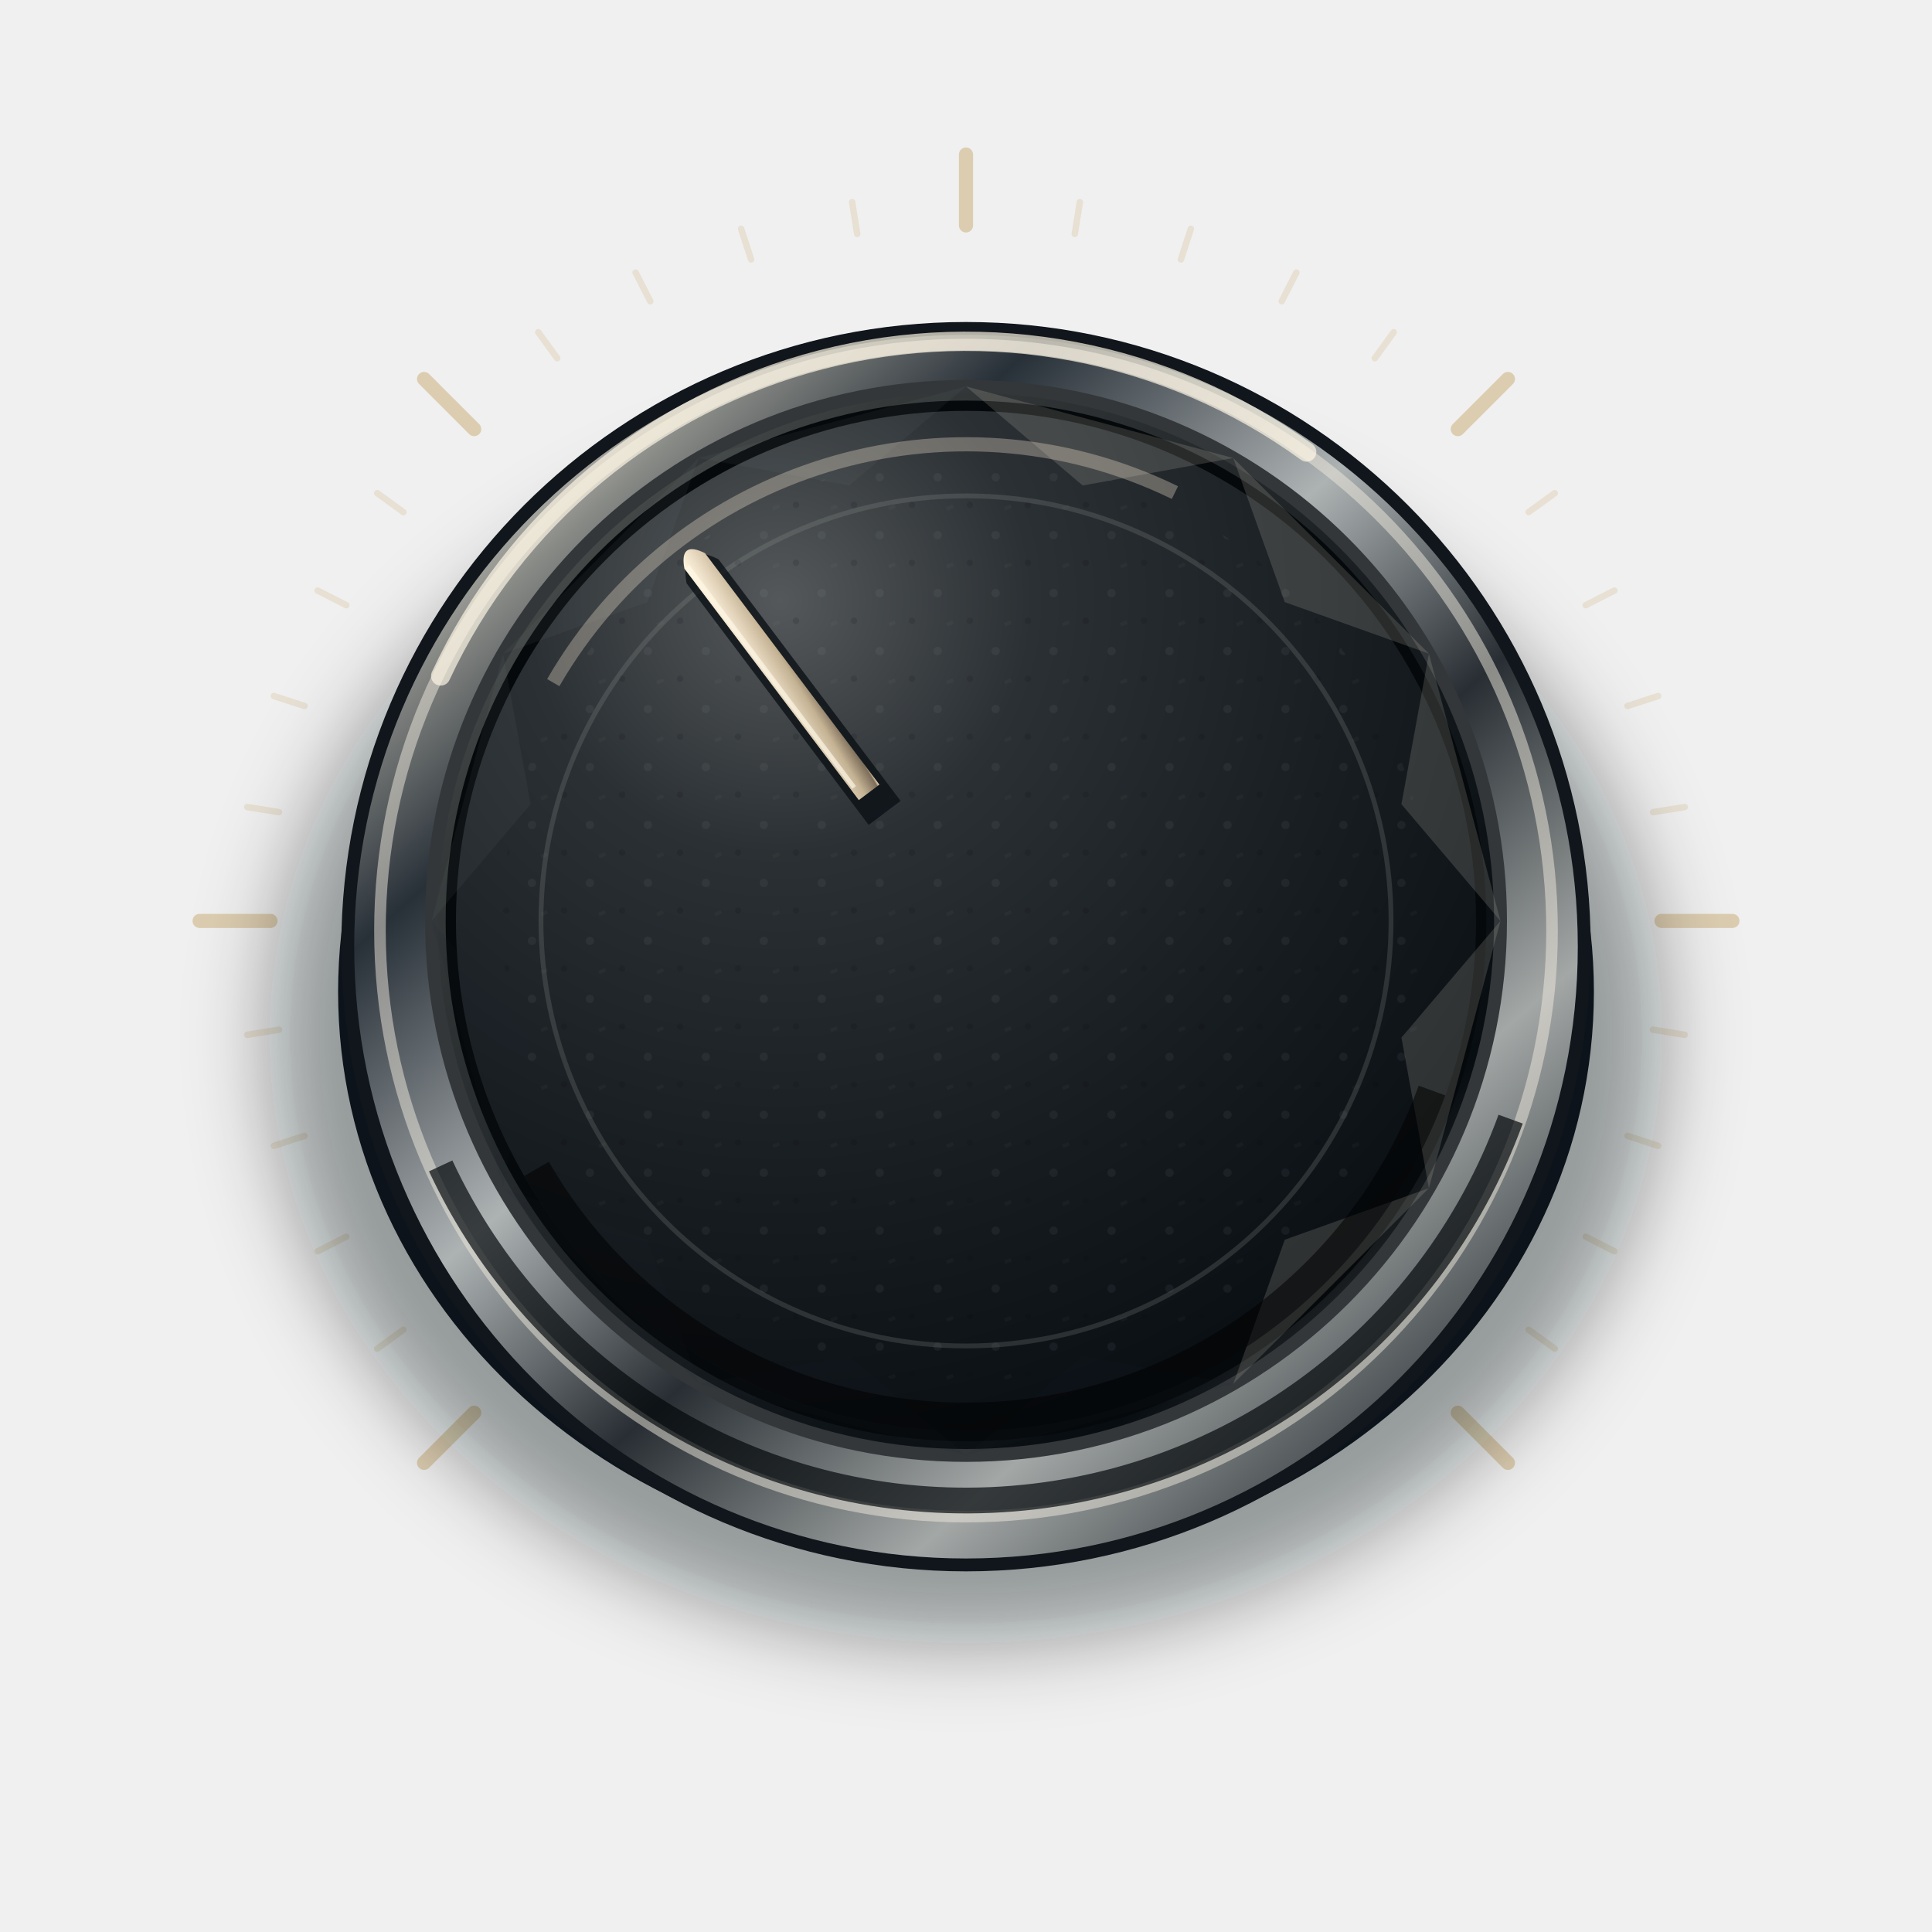
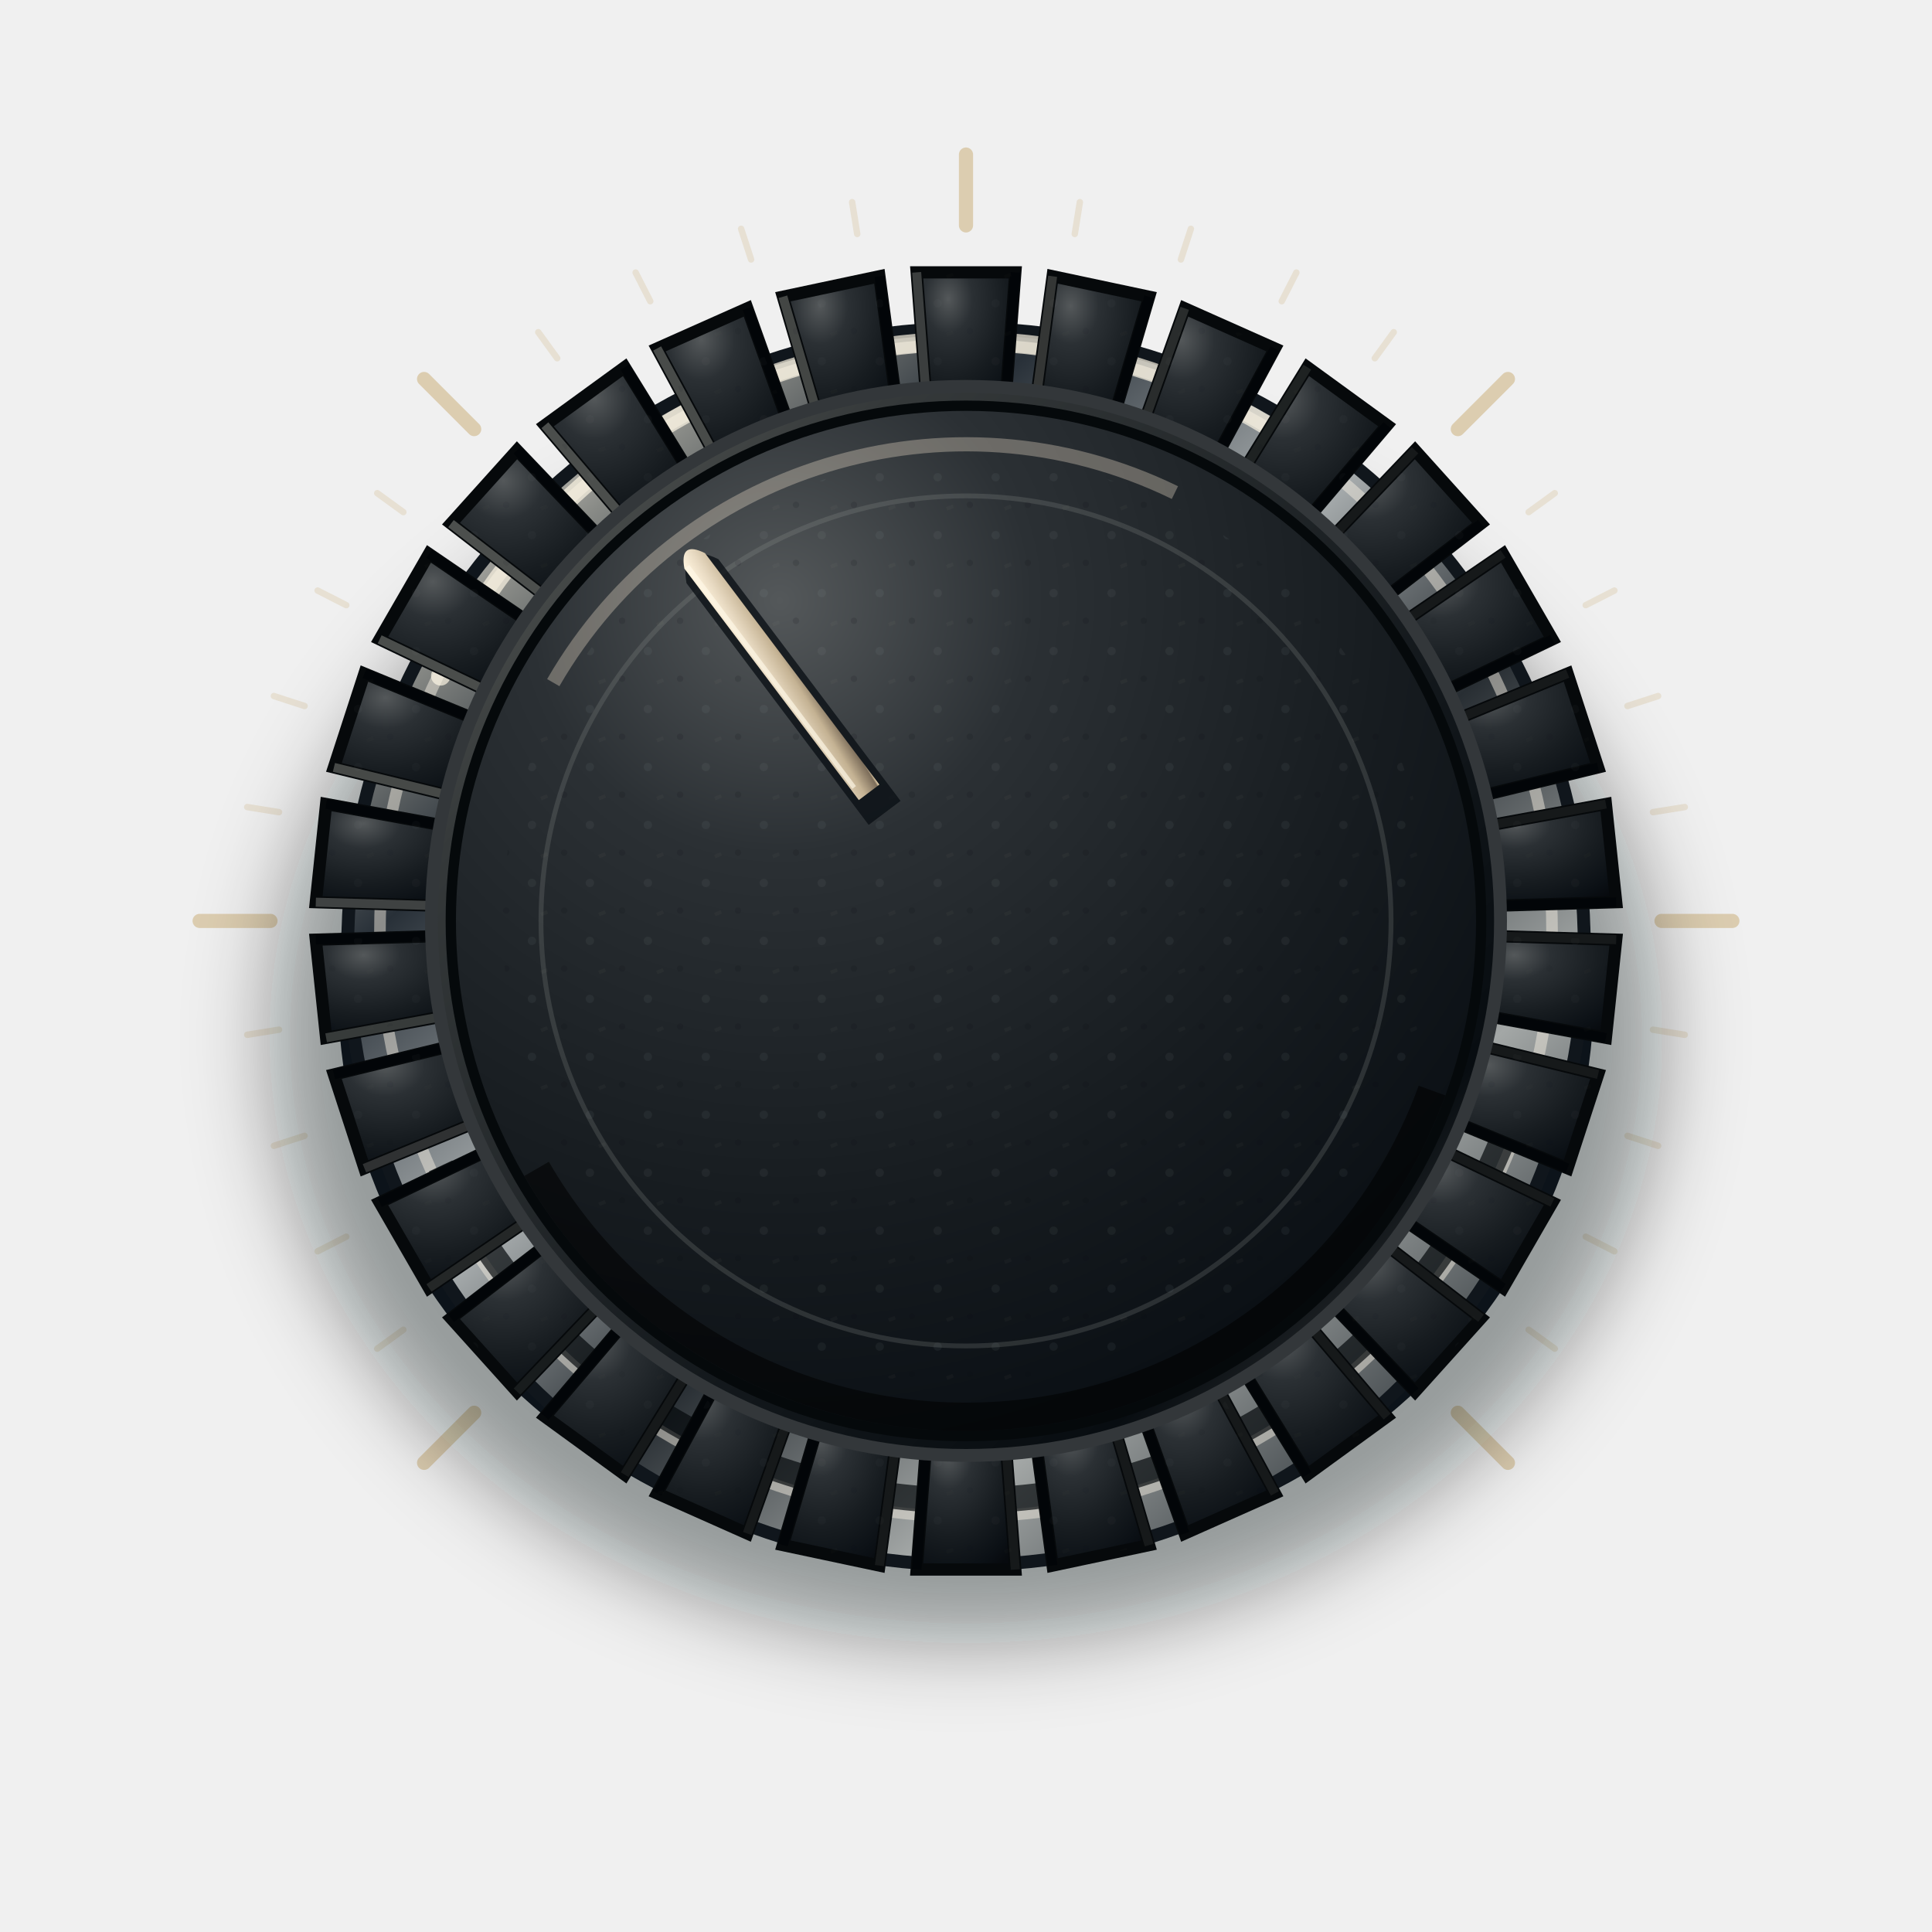
<svg xmlns="http://www.w3.org/2000/svg" viewBox="0 0 300 300" role="img" aria-label="Motion Wave original physical control source master PRIMARY / BAKELITE; not functional and unapproved">
  <defs>
    <linearGradient id="mwx-rim" x1=".12" y1=".05" x2=".91" y2=".94">
      <stop offset="0" stop-color="#f5eee2" />
      <stop offset=".105" stop-color="#888a86" />
      <stop offset=".22" stop-color="#283038" />
      <stop offset=".42" stop-color="#adb2b3" />
      <stop offset=".59" stop-color="#282e33" />
      <stop offset=".78" stop-color="#a3a7a6" />
      <stop offset="1" stop-color="#1b2228" />
    </linearGradient>
    <linearGradient id="mwx-side" x1=".14" y1="0" x2=".82" y2="1">
      <stop stop-color="#909497" />
      <stop offset=".17" stop-color="#161d24" />
      <stop offset=".56" stop-color="#343b44" />
      <stop offset=".83" stop-color="#0c1219" />
      <stop offset="1" stop-color="#121921" />
    </linearGradient>
    <radialGradient id="mwx-bakelite" cx=".32" cy=".19" r=".94">
      <stop stop-color="#54585a" />
      <stop offset=".26" stop-color="#2b3034" />
      <stop offset=".62" stop-color="#171c20" />
      <stop offset=".88" stop-color="#0b1015" />
      <stop offset="1" stop-color="#070a0e" />
    </radialGradient>
    <linearGradient id="mwx-facet" x1=".05" y1=".05" x2=".92" y2=".91">
      <stop stop-color="#5a5d5a" />
      <stop offset=".2" stop-color="#35393a" />
      <stop offset=".65" stop-color="#12171b" />
      <stop offset=".87" stop-color="#080d11" />
      <stop offset="1" stop-color="#333638" />
    </linearGradient>
    <radialGradient id="mwx-machined" cx=".27" cy=".19" r=".9">
      <stop stop-color="#fffaf1" />
      <stop offset=".11" stop-color="#c3c7c7" />
      <stop offset=".27" stop-color="#6a737a" />
      <stop offset=".53" stop-color="#cbd0cb" />
      <stop offset=".75" stop-color="#5b6870" />
      <stop offset=".93" stop-color="#222b32" />
      <stop offset="1" stop-color="#adb2af" />
    </radialGradient>
    <radialGradient id="mwx-gunmetal" cx=".28" cy=".14" r=".96">
      <stop stop-color="#7f8b8d" />
      <stop offset=".16" stop-color="#48555e" />
      <stop offset=".4" stop-color="#27333f" />
      <stop offset=".72" stop-color="#111c28" />
      <stop offset=".95" stop-color="#050a12" />
      <stop offset="1" stop-color="#6a7880" />
    </radialGradient>
    <linearGradient id="mwx-ivory" x1=".07" y1=".02" x2=".97" y2="1">
      <stop stop-color="#fff4de" />
      <stop offset=".28" stop-color="#e8dac2" />
      <stop offset=".67" stop-color="#c4b293" />
      <stop offset=".96" stop-color="#7c6d5a" />
      <stop offset="1" stop-color="#ddc9a5" />
    </linearGradient>
    <linearGradient id="mwx-glass" x1="0" y1="0" x2=".93" y2=".97">
      <stop stop-color="#fff" stop-opacity=".31" />
      <stop offset=".26" stop-color="#eef6fd" stop-opacity=".07" />
      <stop offset=".44" stop-color="#fff" stop-opacity="0" />
      <stop offset=".78" stop-color="#4b6476" stop-opacity=".14" />
      <stop offset="1" stop-color="#fff" stop-opacity=".19" />
    </linearGradient>
    <linearGradient id="mwx-key" x1="0" y1="0" x2="0" y2="1">
      <stop stop-color="#77808a" />
      <stop offset=".12" stop-color="#353b43" />
      <stop offset=".69" stop-color="#171d24" />
      <stop offset=".95" stop-color="#090f15" />
      <stop offset="1" stop-color="#51585d" />
    </linearGradient>
    <linearGradient id="mwx-gold" x1="0" y1="0" x2=".94" y2=".96">
      <stop stop-color="#f9e7bf" />
      <stop offset=".13" stop-color="#b88b51" />
      <stop offset=".48" stop-color="#675039" />
      <stop offset=".83" stop-color="#c99e68" />
      <stop offset="1" stop-color="#6e563b" />
    </linearGradient>
    <linearGradient id="mwx-active" x1="0" y1="0" x2="0" y2="1">
      <stop stop-color="#f0b972" />
      <stop offset=".17" stop-color="#ad6936" />
      <stop offset=".56" stop-color="#6b351d" />
      <stop offset=".96" stop-color="#381c14" />
      <stop offset="1" stop-color="#a36a3d" />
    </linearGradient>
    <linearGradient id="mwx-led" x1="0" y1="0" x2="0" y2="1">
      <stop stop-color="#65e9e1" />
      <stop offset=".26" stop-color="#1d837f" />
      <stop offset=".8" stop-color="#0a383c" />
      <stop offset="1" stop-color="#276c69" />
    </linearGradient>
    <radialGradient id="mwx-meter" cx=".49" cy=".23" r=".9">
      <stop stop-color="#fef0cf" />
      <stop offset=".6" stop-color="#ead7ac" />
      <stop offset=".91" stop-color="#a99068" />
      <stop offset="1" stop-color="#63503a" />
    </radialGradient>
    <pattern id="mwx-polymer-pores" width="9" height="9" patternUnits="userSpaceOnUse">
      <circle cx="1.6" cy="2.1" r=".65" fill="#b7c4c0" opacity=".12" />
      <circle cx="6.6" cy="6.4" r=".5" fill="#05090b" opacity=".25" />
      <path d="M3 7l1 -.4" stroke="#d4c4ad" opacity=".07" stroke-width=".55" />
    </pattern>
    <pattern id="mwx-metal-grain" width="8" height="7" patternUnits="userSpaceOnUse" patternTransform="rotate(-22)">
      <path d="M0 1h8M0 5h8" stroke="#fff" stroke-opacity=".13" stroke-width=".27" />
      <path d="M0 2.8h8" stroke="#0b1013" stroke-opacity=".17" stroke-width=".35" />
    </pattern>
    <pattern id="mwx-scan" width="10" height="5" patternUnits="userSpaceOnUse">
      <path d="M0 1h10" stroke="#8de3df" stroke-opacity=".06" stroke-width=".5" />
    </pattern>
    <filter id="mwx-contact" x="-40%" y="-40%" width="180%" height="200%">
      <feGaussianBlur stdDeviation="6.4" />
    </filter>
    <filter id="mwx-fine" x="-15%" y="-15%" width="130%" height="160%">
      <feGaussianBlur stdDeviation="1.2" />
    </filter>
    <clipPath id="mwx-meter-clip">
      <rect x="49" y="64" width="432" height="174" rx="10" />
    </clipPath>
    <clipPath id="mwx-display-clip">
      <rect x="47" y="59" width="436" height="183" rx="11" />
    </clipPath>
  </defs>
  <g id="MW-CONTROL-001" aria-label="Original bakelite rotary physical-asset candidate, independent transparent master">
    <g data-layer="panel-reference-ticks" opacity=".84">
      <line x1="73.63" y1="219.37" x2="65.85" y2="227.15" stroke="#d2bb90" stroke-width="2.2" stroke-opacity="0.78" stroke-linecap="round" />
      <line x1="62.63" y1="206.48" x2="58.58" y2="209.42" stroke="#d2bb90" stroke-width="1" stroke-opacity="0.35" stroke-linecap="round" />
      <line x1="53.77" y1="192.03" x2="49.32" y2="194.3" stroke="#d2bb90" stroke-width="1" stroke-opacity="0.35" stroke-linecap="round" />
      <line x1="47.29" y1="176.37" x2="42.53" y2="177.92" stroke="#d2bb90" stroke-width="1" stroke-opacity="0.35" stroke-linecap="round" />
      <line x1="43.33" y1="159.89" x2="38.39" y2="160.68" stroke="#d2bb90" stroke-width="1" stroke-opacity="0.35" stroke-linecap="round" />
      <line x1="42" y1="143" x2="31" y2="143" stroke="#d2bb90" stroke-width="2.2" stroke-opacity="0.78" stroke-linecap="round" />
      <line x1="43.33" y1="126.11" x2="38.39" y2="125.32" stroke="#d2bb90" stroke-width="1" stroke-opacity="0.35" stroke-linecap="round" />
      <line x1="47.29" y1="109.63" x2="42.53" y2="108.08" stroke="#d2bb90" stroke-width="1" stroke-opacity="0.35" stroke-linecap="round" />
      <line x1="53.77" y1="93.97" x2="49.32" y2="91.7" stroke="#d2bb90" stroke-width="1" stroke-opacity="0.35" stroke-linecap="round" />
      <line x1="62.63" y1="79.52" x2="58.58" y2="76.58" stroke="#d2bb90" stroke-width="1" stroke-opacity="0.35" stroke-linecap="round" />
      <line x1="73.63" y1="66.63" x2="65.85" y2="58.85" stroke="#d2bb90" stroke-width="2.2" stroke-opacity="0.78" stroke-linecap="round" />
      <line x1="86.52" y1="55.63" x2="83.58" y2="51.58" stroke="#d2bb90" stroke-width="1" stroke-opacity="0.35" stroke-linecap="round" />
      <line x1="100.97" y1="46.77" x2="98.7" y2="42.32" stroke="#d2bb90" stroke-width="1" stroke-opacity="0.35" stroke-linecap="round" />
      <line x1="116.63" y1="40.29" x2="115.08" y2="35.53" stroke="#d2bb90" stroke-width="1" stroke-opacity="0.35" stroke-linecap="round" />
      <line x1="133.11" y1="36.33" x2="132.32" y2="31.39" stroke="#d2bb90" stroke-width="1" stroke-opacity="0.35" stroke-linecap="round" />
      <line x1="150" y1="35" x2="150" y2="24" stroke="#d2bb90" stroke-width="2.2" stroke-opacity="0.78" stroke-linecap="round" />
      <line x1="166.89" y1="36.33" x2="167.68" y2="31.39" stroke="#d2bb90" stroke-width="1" stroke-opacity="0.35" stroke-linecap="round" />
      <line x1="183.37" y1="40.29" x2="184.92" y2="35.53" stroke="#d2bb90" stroke-width="1" stroke-opacity="0.35" stroke-linecap="round" />
      <line x1="199.03" y1="46.77" x2="201.3" y2="42.32" stroke="#d2bb90" stroke-width="1" stroke-opacity="0.35" stroke-linecap="round" />
      <line x1="213.48" y1="55.63" x2="216.42" y2="51.58" stroke="#d2bb90" stroke-width="1" stroke-opacity="0.35" stroke-linecap="round" />
      <line x1="226.37" y1="66.63" x2="234.15" y2="58.85" stroke="#d2bb90" stroke-width="2.2" stroke-opacity="0.78" stroke-linecap="round" />
      <line x1="237.37" y1="79.52" x2="241.42" y2="76.58" stroke="#d2bb90" stroke-width="1" stroke-opacity="0.35" stroke-linecap="round" />
      <line x1="246.23" y1="93.97" x2="250.68" y2="91.7" stroke="#d2bb90" stroke-width="1" stroke-opacity="0.35" stroke-linecap="round" />
      <line x1="252.71" y1="109.63" x2="257.47" y2="108.08" stroke="#d2bb90" stroke-width="1" stroke-opacity="0.35" stroke-linecap="round" />
      <line x1="256.67" y1="126.11" x2="261.61" y2="125.32" stroke="#d2bb90" stroke-width="1" stroke-opacity="0.35" stroke-linecap="round" />
      <line x1="258" y1="143" x2="269" y2="143" stroke="#d2bb90" stroke-width="2.2" stroke-opacity="0.78" stroke-linecap="round" />
      <line x1="256.67" y1="159.89" x2="261.61" y2="160.68" stroke="#d2bb90" stroke-width="1" stroke-opacity="0.35" stroke-linecap="round" />
      <line x1="252.71" y1="176.37" x2="257.47" y2="177.92" stroke="#d2bb90" stroke-width="1" stroke-opacity="0.35" stroke-linecap="round" />
      <line x1="246.23" y1="192.03" x2="250.68" y2="194.3" stroke="#d2bb90" stroke-width="1" stroke-opacity="0.35" stroke-linecap="round" />
      <line x1="237.37" y1="206.48" x2="241.42" y2="209.42" stroke="#d2bb90" stroke-width="1" stroke-opacity="0.35" stroke-linecap="round" />
      <line x1="226.37" y1="219.37" x2="234.15" y2="227.15" stroke="#d2bb90" stroke-width="2.2" stroke-opacity="0.78" stroke-linecap="round" />
    </g>
    <g data-layer="soft-contact-ao">
      <ellipse cx="150" cy="161" rx="108" ry="94" fill="#05080b" opacity=".38" filter="url(#mwx-contact)" />
    </g>
    <g data-layer="machined-sidewalls">
      <ellipse cx="150" cy="154" rx="96" ry="87.36" fill="url(#mwx-side)" stroke="#0c131a" stroke-width="3" />
      <circle cx="150" cy="147" r="96" fill="url(#mwx-rim)" stroke="#10161c" stroke-width="2" />
      <circle cx="150" cy="144.5" r="91" fill="none" stroke="#f1eadf" stroke-opacity=".5" stroke-width="1.8" />
      <path d="M68.43 104.96 A90 90 0 0 1 202.9 70.19" stroke="#fff8e6" stroke-width="3" stroke-opacity=".68" fill="none" stroke-linecap="round" />
      <path d="M234.57 173.78 A90 90 0 0 1 68.43 181.04" stroke="#020609" stroke-width="4" stroke-opacity=".68" fill="none" />
    </g>
+     <g data-layer="individually-molded-grip-ribs">
+       <g data-layer="rib-01">
+         <path d="M144.01 64.23L142.34 42.29Q150 42.29 157.66 42.29L155.99 64.23Z" fill="url(#mwx-bakelite)" stroke="#06090b" stroke-width="1.9" />
+         <path d="M144.01 64.23L142.34 42.29" stroke="#bdc0b8" stroke-opacity="0.295" stroke-width="1.4" />
+         <path d="M157.66 42.29L155.99 64.23" stroke="#020507" stroke-opacity=".77" stroke-width="1.5" />
+         <path d="M144.01 64.23L142.34 42.29Q150 42.29 157.66 42.29L155.99 64.23Z" fill="url(#mwx-polymer-pores)" opacity=".21" />
+       </g>
+       <g data-layer="rib-02">
+         <path d="M160.52 64.7L163.45 42.9Q170.94 44.49 178.43 46.08L172.24 67.19Z" fill="url(#mwx-bakelite)" stroke="#06090b" stroke-width="1.9" />
+         <path d="M160.52 64.7L163.45 42.9" stroke="#bdc0b8" stroke-opacity="0.248" stroke-width="1.4" />
+         <path d="M178.43 46.08L172.24 67.19" stroke="#020507" stroke-opacity=".77" stroke-width="1.5" />
+         <path d="M160.52 64.7L163.45 42.9Q170.94 44.49 178.43 46.08L172.24 67.19Z" fill="url(#mwx-polymer-pores)" opacity=".21" />
+       </g>
+       <g data-layer="rib-03">
+         <path d="M176.57 68.6L183.96 47.88Q190.96 50.995 197.96 54.11L187.51 73.47Z" fill="url(#mwx-bakelite)" stroke="#06090b" stroke-width="1.9" />
+         <path d="M176.57 68.6L183.96 47.88" stroke="#bdc0b8" stroke-opacity="0.194" stroke-width="1.4" />
+         <path d="M197.96 54.11L187.51 73.47" stroke="#020507" stroke-opacity=".77" stroke-width="1.5" />
+         <path d="M176.57 68.6L183.96 47.88Q190.96 50.995 197.96 54.11L187.51 73.47Z" fill="url(#mwx-polymer-pores)" opacity=".21" />
+       </g>
+       <g data-layer="rib-04">
+         <path d="M191.45 75.75L203 57.02Q209.195 61.525 215.39 66.03L201.15 82.79Z" fill="url(#mwx-bakelite)" stroke="#06090b" stroke-width="1.9" />
+         <path d="M191.45 75.75L203 57.02" stroke="#bdc0b8" stroke-opacity="0.135" stroke-width="1.4" />
+         <path d="M215.39 66.03L201.15 82.79" stroke="#020507" stroke-opacity=".77" stroke-width="1.5" />
+         <path d="M191.45 75.75L203 57.02Q209.195 61.525 215.39 66.03L201.15 82.79Z" fill="url(#mwx-polymer-pores)" opacity=".21" />
+       </g>
+       <g data-layer="rib-05">
+         <path d="M204.53 85.84L219.72 69.92Q224.845 75.615 229.97 81.31L212.55 94.74Z" fill="url(#mwx-bakelite)" stroke="#06090b" stroke-width="1.9" />
+         <path d="M204.53 85.84L219.72 69.92" stroke="#bdc0b8" stroke-opacity="0.090" stroke-width="1.4" />
+         <path d="M229.97 81.31L212.55 94.74" stroke="#020507" stroke-opacity=".77" stroke-width="1.5" />
+         <path d="M204.53 85.84L219.72 69.92Q224.845 75.615 229.97 81.31L212.55 94.74Z" fill="url(#mwx-polymer-pores)" opacity=".21" />
+       </g>
+       <g data-layer="rib-06">
+         <path d="M215.22 98.42L233.39 86.01Q237.22 92.645 241.05 99.28L221.21 108.8Z" fill="url(#mwx-bakelite)" stroke="#06090b" stroke-width="1.9" />
+         <path d="M215.22 98.42L233.39 86.01" stroke="#bdc0b8" stroke-opacity="0.090" stroke-width="1.4" />
+         <path d="M241.05 99.28L221.21 108.8" stroke="#020507" stroke-opacity=".77" stroke-width="1.5" />
+         <path d="M215.22 98.42L233.39 86.01Q237.22 92.645 241.05 99.28L221.21 108.8Z" fill="url(#mwx-polymer-pores)" opacity=".21" />
+       </g>
+       <g data-layer="rib-07">
+         <path d="M223.07 112.96L243.41 104.59Q245.78 111.875 248.15 119.16L226.77 124.36Z" fill="url(#mwx-bakelite)" stroke="#06090b" stroke-width="1.9" />
+         <path d="M223.07 112.96L243.41 104.59" stroke="#bdc0b8" stroke-opacity="0.090" stroke-width="1.4" />
+         <path d="M248.15 119.16L226.77 124.36" stroke="#020507" stroke-opacity=".77" stroke-width="1.5" />
+         <path d="M223.07 112.96L243.41 104.59Q245.78 111.875 248.15 119.16L226.77 124.36Z" fill="url(#mwx-polymer-pores)" opacity=".21" />
+       </g>
+       <g data-layer="rib-08">
+         <path d="M227.71 128.81L249.36 124.85Q250.16 132.47 250.96 140.09L228.97 140.73Z" fill="url(#mwx-bakelite)" stroke="#06090b" stroke-width="1.9" />
+         <path d="M227.71 128.81L249.36 124.85" stroke="#bdc0b8" stroke-opacity="0.090" stroke-width="1.4" />
+         <path d="M250.96 140.09L228.97 140.73" stroke="#020507" stroke-opacity=".77" stroke-width="1.5" />
+         <path d="M227.71 128.81L249.36 124.85Q250.16 132.47 250.96 140.09L228.97 140.73Z" fill="url(#mwx-polymer-pores)" opacity=".21" />
+       </g>
+       <g data-layer="rib-09">
+         <path d="M228.97 145.27L250.96 145.91Q250.16 153.53 249.36 161.15L227.71 157.19Z" fill="url(#mwx-bakelite)" stroke="#06090b" stroke-width="1.9" />
+         <path d="M228.97 145.27L250.96 145.91" stroke="#bdc0b8" stroke-opacity="0.090" stroke-width="1.4" />
+         <path d="M249.36 161.15L227.71 157.19" stroke="#020507" stroke-opacity=".77" stroke-width="1.5" />
+         <path d="M228.97 145.27L250.96 145.91Q250.16 153.53 249.36 161.15L227.71 157.19Z" fill="url(#mwx-polymer-pores)" opacity=".21" />
+       </g>
+       <g data-layer="rib-10">
+         <path d="M226.77 161.64L248.15 166.84Q245.78 174.125 243.41 181.41L223.07 173.04Z" fill="url(#mwx-bakelite)" stroke="#06090b" stroke-width="1.9" />
+         <path d="M226.77 161.64L248.15 166.84" stroke="#bdc0b8" stroke-opacity="0.090" stroke-width="1.4" />
+         <path d="M243.41 181.41L223.07 173.04" stroke="#020507" stroke-opacity=".77" stroke-width="1.5" />
+         <path d="M226.77 161.64L248.15 166.84Q245.78 174.125 243.41 181.41L223.07 173.04Z" fill="url(#mwx-polymer-pores)" opacity=".21" />
+       </g>
+       <g data-layer="rib-11">
+         <path d="M221.21 177.2L241.05 186.72Q237.22 193.355 233.39 199.99L215.22 187.58Z" fill="url(#mwx-bakelite)" stroke="#06090b" stroke-width="1.9" />
+         <path d="M221.21 177.2L241.05 186.72" stroke="#bdc0b8" stroke-opacity="0.090" stroke-width="1.4" />
+         <path d="M233.39 199.99L215.22 187.58" stroke="#020507" stroke-opacity=".77" stroke-width="1.5" />
+         <path d="M221.21 177.2L241.05 186.72Q237.22 193.355 233.39 199.99L215.22 187.58Z" fill="url(#mwx-polymer-pores)" opacity=".21" />
+       </g>
+       <g data-layer="rib-12">
+         <path d="M212.55 191.26L229.97 204.69Q224.845 210.385 219.72 216.08L204.53 200.16Z" fill="url(#mwx-bakelite)" stroke="#06090b" stroke-width="1.9" />
+         <path d="M212.55 191.26L229.97 204.69" stroke="#bdc0b8" stroke-opacity="0.090" stroke-width="1.4" />
+         <path d="M219.72 216.08L204.53 200.16" stroke="#020507" stroke-opacity=".77" stroke-width="1.5" />
+         <path d="M212.55 191.26L229.97 204.69Q224.845 210.385 219.72 216.08L204.53 200.16Z" fill="url(#mwx-polymer-pores)" opacity=".21" />
+       </g>
+       <g data-layer="rib-13">
+         <path d="M201.15 203.21L215.39 219.97Q209.195 224.475 203 228.98L191.45 210.25Z" fill="url(#mwx-bakelite)" stroke="#06090b" stroke-width="1.9" />
+         <path d="M201.15 203.21L215.39 219.97" stroke="#bdc0b8" stroke-opacity="0.090" stroke-width="1.4" />
+         <path d="M203 228.98L191.45 210.25" stroke="#020507" stroke-opacity=".77" stroke-width="1.5" />
+         <path d="M201.15 203.21L215.39 219.97Q209.195 224.475 203 228.98L191.45 210.25Z" fill="url(#mwx-polymer-pores)" opacity=".21" />
+       </g>
+       <g data-layer="rib-14">
+         <path d="M187.51 212.53L197.96 231.89Q190.96 235.005 183.96 238.12L176.57 217.4Z" fill="url(#mwx-bakelite)" stroke="#06090b" stroke-width="1.9" />
+         <path d="M187.51 212.53L197.96 231.89" stroke="#bdc0b8" stroke-opacity="0.090" stroke-width="1.4" />
+         <path d="M183.96 238.12L176.57 217.4" stroke="#020507" stroke-opacity=".77" stroke-width="1.5" />
+         <path d="M187.51 212.53L197.96 231.89Q190.96 235.005 183.96 238.12L176.57 217.4Z" fill="url(#mwx-polymer-pores)" opacity=".21" />
+       </g>
+       <g data-layer="rib-15">
+         <path d="M172.24 218.81L178.43 239.92Q170.94 241.51 163.45 243.1L160.52 221.3Z" fill="url(#mwx-bakelite)" stroke="#06090b" stroke-width="1.9" />
+         <path d="M172.24 218.81L178.43 239.92" stroke="#bdc0b8" stroke-opacity="0.090" stroke-width="1.4" />
+         <path d="M163.45 243.1L160.52 221.3" stroke="#020507" stroke-opacity=".77" stroke-width="1.5" />
+         <path d="M172.24 218.81L178.43 239.92Q170.94 241.51 163.45 243.1L160.52 221.3Z" fill="url(#mwx-polymer-pores)" opacity=".21" />
+       </g>
+       <g data-layer="rib-16">
+         <path d="M155.99 221.77L157.66 243.71Q150 243.71 142.34 243.71L144.01 221.77Z" fill="url(#mwx-bakelite)" stroke="#06090b" stroke-width="1.9" />
+         <path d="M155.99 221.77L157.66 243.71" stroke="#bdc0b8" stroke-opacity="0.090" stroke-width="1.4" />
+         <path d="M142.34 243.71L144.01 221.77" stroke="#020507" stroke-opacity=".77" stroke-width="1.5" />
+         <path d="M155.99 221.77L157.66 243.71Q150 243.71 142.34 243.71L144.01 221.77Z" fill="url(#mwx-polymer-pores)" opacity=".21" />
+       </g>
+       <g data-layer="rib-17">
+         <path d="M139.48 221.3L136.55 243.1Q129.06 241.51 121.57 239.92L127.76 218.81Z" fill="url(#mwx-bakelite)" stroke="#06090b" stroke-width="1.9" />
+         <path d="M139.48 221.3L136.55 243.1" stroke="#bdc0b8" stroke-opacity="0.090" stroke-width="1.4" />
+         <path d="M121.57 239.92L127.76 218.81" stroke="#020507" stroke-opacity=".77" stroke-width="1.5" />
+         <path d="M139.48 221.3L136.55 243.1Q129.06 241.51 121.57 239.92L127.76 218.81Z" fill="url(#mwx-polymer-pores)" opacity=".21" />
+       </g>
+       <g data-layer="rib-18">
+         <path d="M123.43 217.4L116.04 238.12Q109.04 235.005 102.04 231.89L112.49 212.53Z" fill="url(#mwx-bakelite)" stroke="#06090b" stroke-width="1.9" />
+         <path d="M123.43 217.4L116.04 238.12" stroke="#bdc0b8" stroke-opacity="0.090" stroke-width="1.4" />
+         <path d="M102.04 231.89L112.49 212.53" stroke="#020507" stroke-opacity=".77" stroke-width="1.5" />
+         <path d="M123.43 217.4L116.04 238.12Q109.04 235.005 102.04 231.89L112.49 212.53Z" fill="url(#mwx-polymer-pores)" opacity=".21" />
+       </g>
+       <g data-layer="rib-19">
+         <path d="M108.55 210.25L97 228.98Q90.805 224.475 84.61 219.97L98.85 203.21Z" fill="url(#mwx-bakelite)" stroke="#06090b" stroke-width="1.9" />
+         <path d="M108.55 210.25L97 228.98" stroke="#bdc0b8" stroke-opacity="0.090" stroke-width="1.4" />
+         <path d="M84.61 219.97L98.85 203.21" stroke="#020507" stroke-opacity=".77" stroke-width="1.5" />
+         <path d="M108.55 210.25L97 228.98Q90.805 224.475 84.61 219.97L98.85 203.21Z" fill="url(#mwx-polymer-pores)" opacity=".21" />
+       </g>
+       <g data-layer="rib-20">
+         <path d="M95.47 200.16L80.28 216.08Q75.155 210.385 70.03 204.69L87.45 191.26Z" fill="url(#mwx-bakelite)" stroke="#06090b" stroke-width="1.9" />
+         <path d="M95.47 200.16L80.28 216.08" stroke="#bdc0b8" stroke-opacity="0.105" stroke-width="1.4" />
+         <path d="M70.03 204.69L87.45 191.26" stroke="#020507" stroke-opacity=".77" stroke-width="1.5" />
+         <path d="M95.47 200.16L80.28 216.08Q75.155 210.385 70.03 204.69L87.45 191.26Z" fill="url(#mwx-polymer-pores)" opacity=".21" />
+       </g>
+       <g data-layer="rib-21">
+         <path d="M84.78 187.58L66.61 199.99Q62.78 193.355 58.95 186.72L78.79 177.2Z" fill="url(#mwx-bakelite)" stroke="#06090b" stroke-width="1.9" />
+         <path d="M84.78 187.58L66.61 199.99" stroke="#bdc0b8" stroke-opacity="0.165" stroke-width="1.4" />
+         <path d="M58.95 186.72L78.79 177.2" stroke="#020507" stroke-opacity=".77" stroke-width="1.5" />
+         <path d="M84.78 187.58L66.61 199.99Q62.78 193.355 58.95 186.72L78.79 177.2Z" fill="url(#mwx-polymer-pores)" opacity=".21" />
+       </g>
+       <g data-layer="rib-22">
+         <path d="M76.93 173.04L56.59 181.41Q54.22 174.125 51.85 166.84L73.23 161.64Z" fill="url(#mwx-bakelite)" stroke="#06090b" stroke-width="1.9" />
+         <path d="M76.93 173.04L56.59 181.41" stroke="#bdc0b8" stroke-opacity="0.222" stroke-width="1.4" />
+         <path d="M51.85 166.84L73.23 161.64" stroke="#020507" stroke-opacity=".77" stroke-width="1.5" />
+         <path d="M76.93 173.04L56.59 181.41Q54.22 174.125 51.85 166.84L73.23 161.64Z" fill="url(#mwx-polymer-pores)" opacity=".21" />
+       </g>
+       <g data-layer="rib-23">
+         <path d="M72.29 157.19L50.64 161.15Q49.84 153.53 49.04 145.91L71.03 145.27Z" fill="url(#mwx-bakelite)" stroke="#06090b" stroke-width="1.9" />
+         <path d="M72.29 157.19L50.64 161.15" stroke="#bdc0b8" stroke-opacity="0.273" stroke-width="1.4" />
+         <path d="M49.04 145.91L71.03 145.27" stroke="#020507" stroke-opacity=".77" stroke-width="1.5" />
+         <path d="M72.29 157.19L50.64 161.15Q49.84 153.53 49.04 145.91L71.03 145.27Z" fill="url(#mwx-polymer-pores)" opacity=".21" />
+       </g>
+       <g data-layer="rib-24">
+         <path d="M71.03 140.73L49.04 140.09Q49.84 132.47 50.64 124.85L72.29 128.81Z" fill="url(#mwx-bakelite)" stroke="#06090b" stroke-width="1.9" />
+         <path d="M71.03 140.73L49.04 140.09" stroke="#bdc0b8" stroke-opacity="0.315" stroke-width="1.4" />
+         <path d="M50.64 124.85L72.29 128.81" stroke="#020507" stroke-opacity=".77" stroke-width="1.5" />
+         <path d="M71.03 140.73L49.04 140.09Q49.84 132.47 50.64 124.85L72.29 128.81Z" fill="url(#mwx-polymer-pores)" opacity=".21" />
+       </g>
+       <g data-layer="rib-25">
+         <path d="M73.23 124.36L51.85 119.16Q54.22 111.875 56.59 104.59L76.93 112.96Z" fill="url(#mwx-bakelite)" stroke="#06090b" stroke-width="1.9" />
+         <path d="M73.23 124.36L51.85 119.16" stroke="#bdc0b8" stroke-opacity="0.348" stroke-width="1.4" />
+         <path d="M56.59 104.59L76.93 112.96" stroke="#020507" stroke-opacity=".77" stroke-width="1.5" />
+         <path d="M73.23 124.36L51.85 119.16Q54.22 111.875 56.59 104.59L76.93 112.96Z" fill="url(#mwx-polymer-pores)" opacity=".21" />
+       </g>
+       <g data-layer="rib-26">
+         <path d="M78.79 108.8L58.95 99.28Q62.78 92.645 66.61 86.01L84.78 98.42Z" fill="url(#mwx-bakelite)" stroke="#06090b" stroke-width="1.9" />
+         <path d="M78.79 108.8L58.95 99.28" stroke="#bdc0b8" stroke-opacity="0.370" stroke-width="1.4" />
+         <path d="M66.61 86.01L84.78 98.42" stroke="#020507" stroke-opacity=".77" stroke-width="1.5" />
+         <path d="M78.79 108.8L58.95 99.28Q62.78 92.645 66.61 86.01L84.78 98.42Z" fill="url(#mwx-polymer-pores)" opacity=".21" />
+       </g>
+       <g data-layer="rib-27">
+         <path d="M87.45 94.74L70.03 81.31Q75.155 75.615 80.28 69.92L95.47 85.84Z" fill="url(#mwx-bakelite)" stroke="#06090b" stroke-width="1.9" />
+         <path d="M87.45 94.74L70.03 81.31" stroke="#bdc0b8" stroke-opacity="0.380" stroke-width="1.4" />
+         <path d="M80.28 69.92L95.47 85.84" stroke="#020507" stroke-opacity=".77" stroke-width="1.5" />
+         <path d="M87.45 94.74L70.03 81.31Q75.155 75.615 80.28 69.92L95.47 85.84Z" fill="url(#mwx-polymer-pores)" opacity=".21" />
+       </g>
+       <g data-layer="rib-28">
+         <path d="M98.85 82.79L84.61 66.03Q90.805 61.525 97 57.02L108.55 75.75Z" fill="url(#mwx-bakelite)" stroke="#06090b" stroke-width="1.9" />
+         <path d="M98.85 82.79L84.61 66.03" stroke="#bdc0b8" stroke-opacity="0.376" stroke-width="1.4" />
+         <path d="M97 57.02L108.55 75.75" stroke="#020507" stroke-opacity=".77" stroke-width="1.5" />
+         <path d="M98.85 82.79L84.61 66.03Q90.805 61.525 97 57.02L108.55 75.75Z" fill="url(#mwx-polymer-pores)" opacity=".21" />
+       </g>
+       <g data-layer="rib-29">
+         <path d="M112.49 73.47L102.04 54.11Q109.04 50.995 116.04 47.88L123.43 68.6Z" fill="url(#mwx-bakelite)" stroke="#06090b" stroke-width="1.9" />
+         <path d="M112.49 73.47L102.04 54.11" stroke="#bdc0b8" stroke-opacity="0.361" stroke-width="1.4" />
+         <path d="M116.04 47.88L123.43 68.6" stroke="#020507" stroke-opacity=".77" stroke-width="1.5" />
+         <path d="M112.49 73.47L102.04 54.11Q109.04 50.995 116.04 47.88L123.43 68.6Z" fill="url(#mwx-polymer-pores)" opacity=".21" />
+       </g>
+       <g data-layer="rib-30">
+         <path d="M127.76 67.19L121.57 46.08Q129.06 44.49 136.55 42.9L139.48 64.7Z" fill="url(#mwx-bakelite)" stroke="#06090b" stroke-width="1.9" />
+         <path d="M127.76 67.19L121.57 46.08" stroke="#bdc0b8" stroke-opacity="0.333" stroke-width="1.4" />
+         <path d="M136.55 42.9L139.48 64.7" stroke="#020507" stroke-opacity=".77" stroke-width="1.5" />
+         <path d="M127.76 67.19L121.57 46.08Q129.06 44.49 136.55 42.9L139.48 64.7Z" fill="url(#mwx-polymer-pores)" opacity=".21" />
+       </g>
+     </g>
    <g data-layer="molded-polymer">
      <circle cx="150" cy="143" r="83" fill="url(#mwx-facet)" stroke="#33373a" stroke-width="2" />
      <circle cx="150" cy="143" r="80" fill="url(#mwx-bakelite)" stroke="#05090b" stroke-width="1.6" />
-       <path d="M150 60 L168.12 75.39 L191.5 71.12 Z" fill="#d9d3c1" opacity="0.17" />
-       <path d="M191.5 71.12 L199.5 93.5 L221.88 101.5 Z" fill="#d9d3c1" opacity="0.17" />
-       <path d="M221.88 101.5 L217.61 124.88 L233 143 Z" fill="#d9d3c1" opacity="0.17" />
-       <path d="M233 143 L217.61 161.12 L221.88 184.5 Z" fill="#d9d3c1" opacity="0.17" />
-       <path d="M221.88 184.5 L199.5 192.5 L191.5 214.88 Z" fill="#d9d3c1" opacity="0.17" />
-       <path d="M191.5 214.88 L168.12 210.61 L150 226 Z" fill="#18212a" opacity="0.09" />
-       <path d="M150 226 L131.88 210.61 L108.5 214.88 Z" fill="#18212a" opacity="0.09" />
-       <path d="M108.5 214.88 L100.5 192.5 L78.12 184.5 Z" fill="#18212a" opacity="0.09" />
-       <path d="M78.12 184.5 L82.39 161.12 L67 143 Z" fill="#18212a" opacity="0.09" />
-       <path d="M67 143 L82.39 124.88 L78.12 101.5 Z" fill="#727777" opacity="0.09" />
-       <path d="M78.12 101.5 L100.5 93.5 L108.5 71.12 Z" fill="#727777" opacity="0.09" />
-       <path d="M108.5 71.12 L131.88 75.39 L150 60 Z" fill="#727777" opacity="0.09" />
      <circle cx="150" cy="143" r="72" fill="url(#mwx-polymer-pores)" opacity=".5" />
      <circle cx="150" cy="143" r="66" fill="none" stroke="#999d99" stroke-width=".75" opacity=".21" />
      <path d="M85.91 106 A74 74 0 0 1 182.44 76.49" fill="none" stroke="#fff0d9" stroke-width="2.2" stroke-opacity=".31" />
      <path d="M222.36 169.34 A77 77 0 0 1 83.32 181.5" fill="none" stroke="#000" stroke-width="4.4" stroke-opacity=".55" />
    </g>
    <g data-layer="inlaid-ivory-pointer" transform="rotate(-37 150 143)">
      <path d="M146.9 120L146.9 73Q150 67 153.1 73L153.1 120Z" fill="#090e13" opacity=".77" transform="translate(0 2)" />
      <path d="M148 118L148 73Q150 69 152 73L152 118Z" fill="url(#mwx-ivory)" />
      <path d="M148.6 73V116" stroke="#fff9e8" stroke-width=".7" opacity=".65" />
    </g>
  </g>
</svg>
